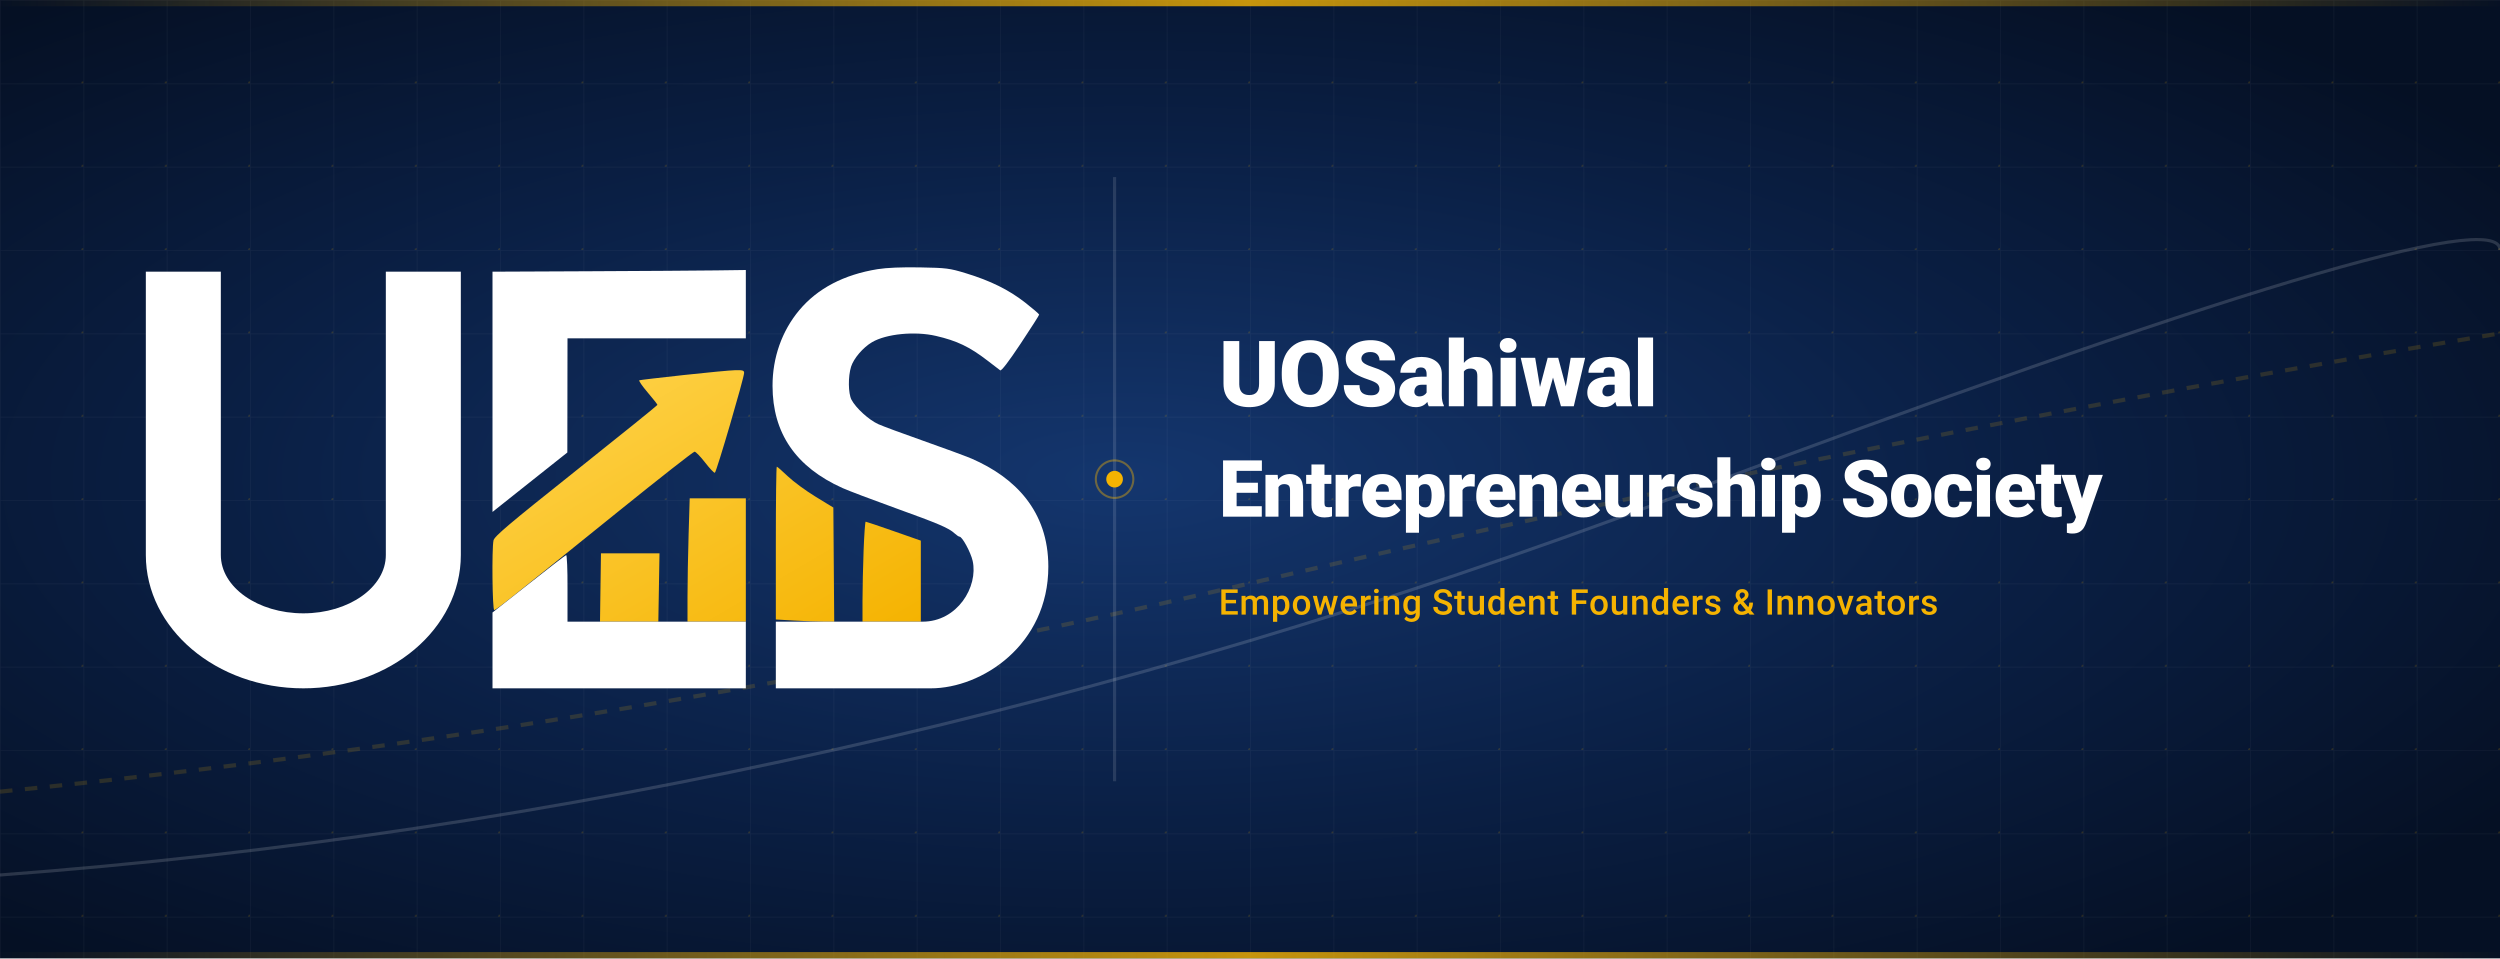
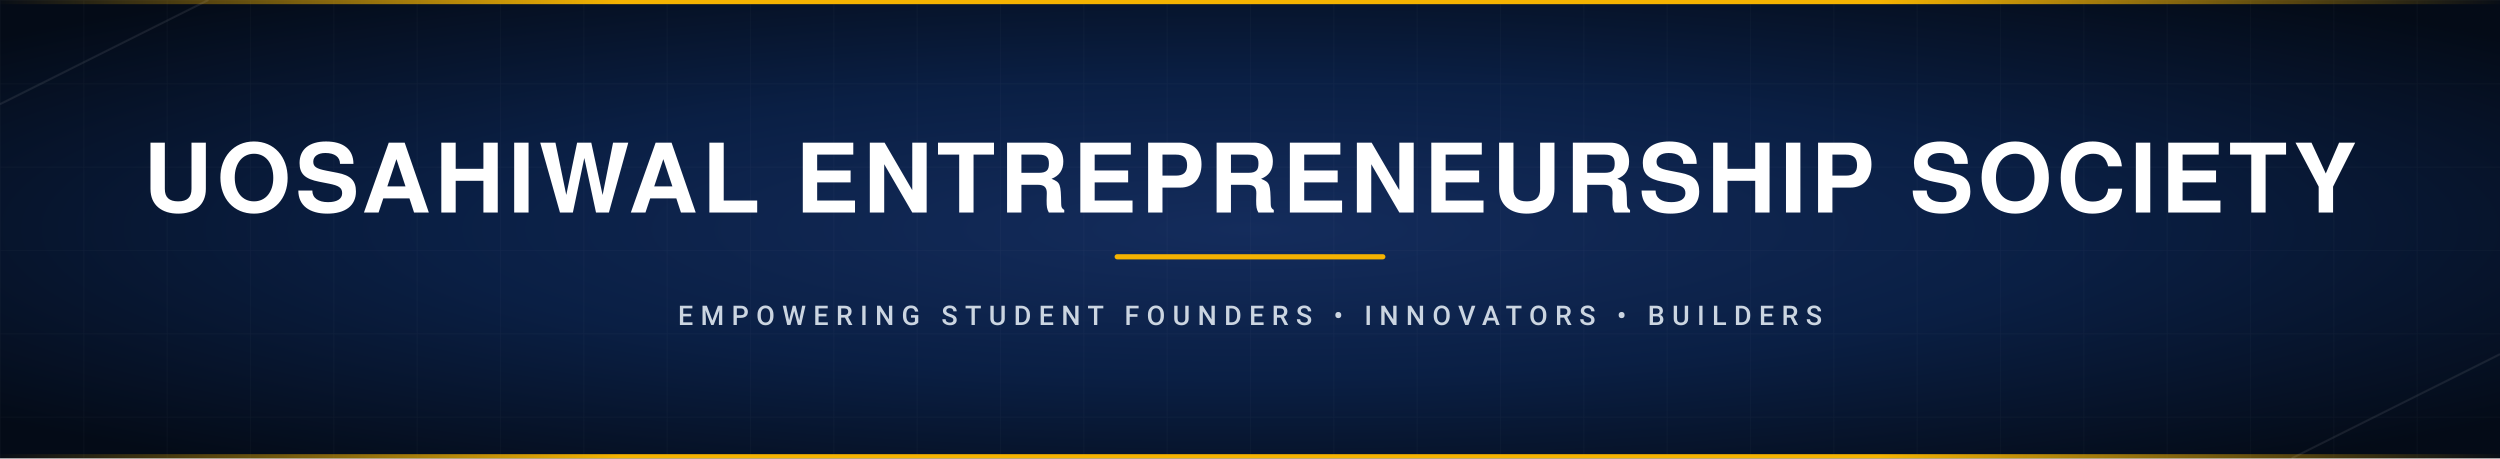
- <svg xmlns="http://www.w3.org/2000/svg" viewBox="0 0 1200 460" width="1200" height="460">
+ <svg xmlns="http://www.w3.org/2000/svg" viewBox="0 0 1200 220" width="1200" height="220">
  <defs>
-     <radialGradient id="bgGlow" cx="45%" cy="50%" r="65%">
-       <stop offset="0%" stop-color="#14366e" />
-       <stop offset="55%" stop-color="#0a1f44" />
-       <stop offset="100%" stop-color="#051024" />
+     <radialGradient id="centerGlow" cx="50%" cy="50%" r="65%">
+       <stop offset="0%" stop-color="#142c5c" />
+       <stop offset="50%" stop-color="#0a1f44" />
+       <stop offset="100%" stop-color="#040b17" />
    </radialGradient>
-     <linearGradient id="goldGrad" x1="0%" y1="0%" x2="100%" y2="100%">
-       <stop offset="0%" stop-color="#ffd54f" />
-       <stop offset="100%" stop-color="#f5b301" />
-     </linearGradient>
-     <pattern id="gridPattern" width="40" height="40" patternUnits="userSpaceOnUse">
-       <path d="M 40 0 L 0 0 0 40" fill="none" stroke="#ffffff" stroke-width="0.75" stroke-opacity="0.04" />
-       <circle cx="40" cy="40" r="1" fill="#f5b301" fill-opacity="0.15" />
-     </pattern>
-     <linearGradient id="borderGrad" x1="0%" y1="0%" x2="100%" y2="0%">
+     <linearGradient id="goldLine" x1="0%" y1="0%" x2="100%" y2="0%">
      <stop offset="0%" stop-color="#f5b301" stop-opacity="0" />
-       <stop offset="50%" stop-color="#f5b301" stop-opacity="0.8" />
+       <stop offset="25%" stop-color="#f5b301" />
+       <stop offset="75%" stop-color="#f5b301" />
      <stop offset="100%" stop-color="#f5b301" stop-opacity="0" />
    </linearGradient>
+     <pattern id="grid" width="40" height="40" patternUnits="userSpaceOnUse">
+       <path d="M 40 0 L 0 0 0 40" fill="none" stroke="#ffffff" stroke-width="0.75" stroke-opacity="0.03" />
+     </pattern>
  </defs>
-   <rect width="1200" height="460" fill="url(#bgGlow)" />
-   <rect width="1200" height="460" fill="url(#gridPattern)" />
-   <rect y="0" width="1200" height="3" fill="url(#borderGrad)" />
-   <rect y="457" width="1200" height="3" fill="url(#borderGrad)" />
-   <g opacity="0.15">
-     <path d="M 0 380 Q 300 350, 600 280 T 1200 160" fill="none" stroke="#f5b301" stroke-width="2" stroke-dasharray="6 6" />
-     <path d="M 0 420 Q 400 390, 800 240 T 1200 120" fill="none" stroke="#ffffff" stroke-width="1.5" />
+   <rect width="1200" height="220" fill="url(#centerGlow)" />
+   <rect width="1200" height="220" fill="url(#grid)" />
+   <rect y="0" width="1200" height="2" fill="url(#goldLine)" />
+   <rect y="218" width="1200" height="2" fill="url(#goldLine)" />
+   <g opacity="0.08" stroke="#ffffff" stroke-width="1">
+     <line x1="0" y1="50" x2="100" y2="0" />
+     <line x1="1100" y1="220" x2="1200" y2="170" />
  </g>
-   <g transform="translate(70, 128) scale(0.8) translate(-229, -372)">
-     <path fill="url(#goldGrad)" fill-rule="evenodd" d="M 551.755 437.020 C 537.596 438.565, 525.593 439.980, 525.083 440.165 C 524.572 440.349, 526.820 443.623, 530.077 447.439 C 533.335 451.255, 535.981 454.630, 535.958 454.939 C 535.934 455.248, 513.926 473.012, 487.050 494.415 C 446.361 526.818, 438.085 533.825, 437.592 536.290 C 436.523 541.636, 436.915 578, 438.042 578 C 439.145 578, 444.141 574.032, 513.229 518.285 C 537.279 498.878, 557.535 483, 558.241 483 C 558.947 483, 561.769 485.907, 564.512 489.461 C 567.256 493.014, 569.908 495.803, 570.408 495.658 C 571.345 495.386, 587.913 438.866, 587.969 435.750 C 587.995 434.289, 587.134 434.017, 582.750 434.105 C 579.862 434.162, 565.915 435.474, 551.755 437.020 M 607 537.847 L 607 583.694 618.250 584.343 C 624.438 584.699, 632.318 584.993, 635.763 584.995 L 642.026 585 641.763 550.764 L 641.500 516.528 630.840 510.014 C 624.976 506.431, 617.472 500.913, 614.164 497.750 C 610.855 494.587, 607.890 492, 607.574 492 C 607.258 492, 607 512.631, 607 537.847 M 554.662 532.750 C 554.300 544.712, 554.004 561.362, 554.002 569.750 L 554 585 571.500 585 L 589 585 589 548 L 589 511 572.159 511 L 555.319 511 554.662 532.750 M 659.660 542.250 C 659.301 551.737, 659.005 565.237, 659.003 572.250 L 659 585 676.500 585 L 694 585 694 560.689 L 694 536.377 677.739 530.689 C 668.796 527.560, 661.217 525, 660.897 525 C 660.577 525, 660.020 532.763, 659.660 542.250 M 501.789 564.501 L 501.500 585.002 519 584.994 L 536.500 584.986 536.849 564.493 L 537.198 544 519.638 544 502.079 544 501.789 564.501" />
-     <path fill="#FFFFFF" fill-rule="evenodd" d="M 668.050 373.500 C 647.803 376.772, 631.953 385.082, 621.031 398.154 C 610.631 410.600, 605.007 426.530, 605.022 443.500 C 605.046 471.881, 618.974 492.217, 647.029 504.836 C 650.588 506.436, 664.863 511.844, 678.750 516.853 C 704.820 526.255, 710.825 528.827, 714.329 532.092 C 715.456 533.141, 716.752 534, 717.211 534 C 718.862 534, 723.939 543.368, 725.101 548.559 C 728.500 564.000, 716.000 585.000, 695.000 585.000 L 607.000 585.000 L 607.000 625.000 L 700.000 625.000 C 730.500 625.000, 770.500 599.000, 770.500 552.000 C 770.500 518.500, 750.500 498.500, 724.473 487.172 C 720.638 485.561, 707.600 480.758, 695.501 476.498 C 683.401 472.239, 671.251 467.742, 668.501 466.505 C 662.850 463.964, 655.002 456.817, 652.390 451.832 C 650.416 448.065, 650.295 437.893, 652.155 432 C 653.721 427.038, 659.342 420.470, 664.717 417.320 C 673.280 412.302, 690.366 410.611, 703 413.532 C 715.699 416.468, 723.237 420.075, 734 428.366 C 737.575 431.120, 740.996 433.740, 741.603 434.187 C 742.321 434.717, 746.594 429.148, 753.853 418.221 C 759.984 408.993, 765 401.142, 765 400.775 C 765 400.409, 761.201 397.142, 756.558 393.517 C 746.769 385.873, 735.797 380.448, 721 375.938 C 711.234 372.960, 709.311 372.715, 693.500 372.435 C 682.499 372.240, 673.518 372.616, 668.050 373.500 M 495.250 374.750 L 437 375.016 437 447.093 L 437 519.170 441.810 515.335 C 444.455 513.226, 454.557 505.200, 464.260 497.500 L 481.900 483.500 481.950 449.250 L 482 415 535.500 415 L 589 415 589 394.500 L 589 374 571.250 374.242 C 561.487 374.375, 527.288 374.603, 495.250 374.750 M 229, 375 L 229, 545 C 229, 589.183 271.309, 625.000 323.500, 625.000 C 375.691, 625.000 418, 589.183 418, 545.000 L 418, 375 L 373, 375 L 373, 545 C 373, 564.330 350.838, 580.000 323.500, 580.000 C 296.162, 580.000 274, 564.330 274, 545.000 L 274, 375 Z M 458.828 562.293 L 437 579.500 L 437 625.000 L 589 625.000 L 589 585.000 L 482 585.000 L 482 564.750 C 482.080 553.888, 481.630 545.019, 481.229 545.043 C 480.828 545.066, 470.747 552.829, 458.828 562.293" />
-   </g>
-   <line x1="535" y1="85" x2="535" y2="375" stroke="#ffffff" stroke-opacity="0.12" stroke-width="1.5" />
-   <circle cx="535" cy="230" r="4" fill="#f5b301" />
-   <circle cx="535" cy="230" r="9" fill="none" stroke="#f5b301" stroke-opacity="0.4" />
-   <g transform="translate(585, 0)">
-     <text x="0" y="195" font-family="-apple-system, BlinkMacSystemFont, 'Segoe UI', Roboto, Helvetica, Arial, sans-serif" font-size="44" font-weight="900" fill="#FFFFFF" letter-spacing="-0.5">
-       UOSahiwal
+   <g transform="translate(600, 0)">
+     <text x="0" y="102" text-anchor="middle" font-family="'Oswald', 'DIN Alternate', 'Arial Narrow', 'Helvetica Neue', sans-serif" font-size="46" font-weight="700" fill="#FFFFFF" letter-spacing="2">
+       UOSAHIWAL ENTREPRENEURSHIP SOCIETY
    </text>
-     <text x="0" y="248" font-family="-apple-system, BlinkMacSystemFont, 'Segoe UI', Roboto, Helvetica, Arial, sans-serif" font-size="38" font-weight="800" fill="#FFFFFF" letter-spacing="-0.5">
-       Entrepreneurship Society
-     </text>
-     <text x="0" y="295" font-family="-apple-system, BlinkMacSystemFont, 'Segoe UI', Roboto, Helvetica, Arial, sans-serif" font-size="17" font-weight="500" fill="#f5b301" letter-spacing="0.3">
-       Empowering Student Founders &amp; Innovators
+     <rect x="-65" y="122" width="130" height="2.5" fill="#f5b301" rx="1.25" />
+     <text x="0" y="156" text-anchor="middle" font-family="-apple-system, BlinkMacSystemFont, 'Segoe UI', Roboto, sans-serif" font-size="13" font-weight="500" fill="#cbd5e1" letter-spacing="3.5">
+       EMPOWERING STUDENT FOUNDERS • INNOVATORS • BUILDERS
    </text>
  </g>
</svg>
